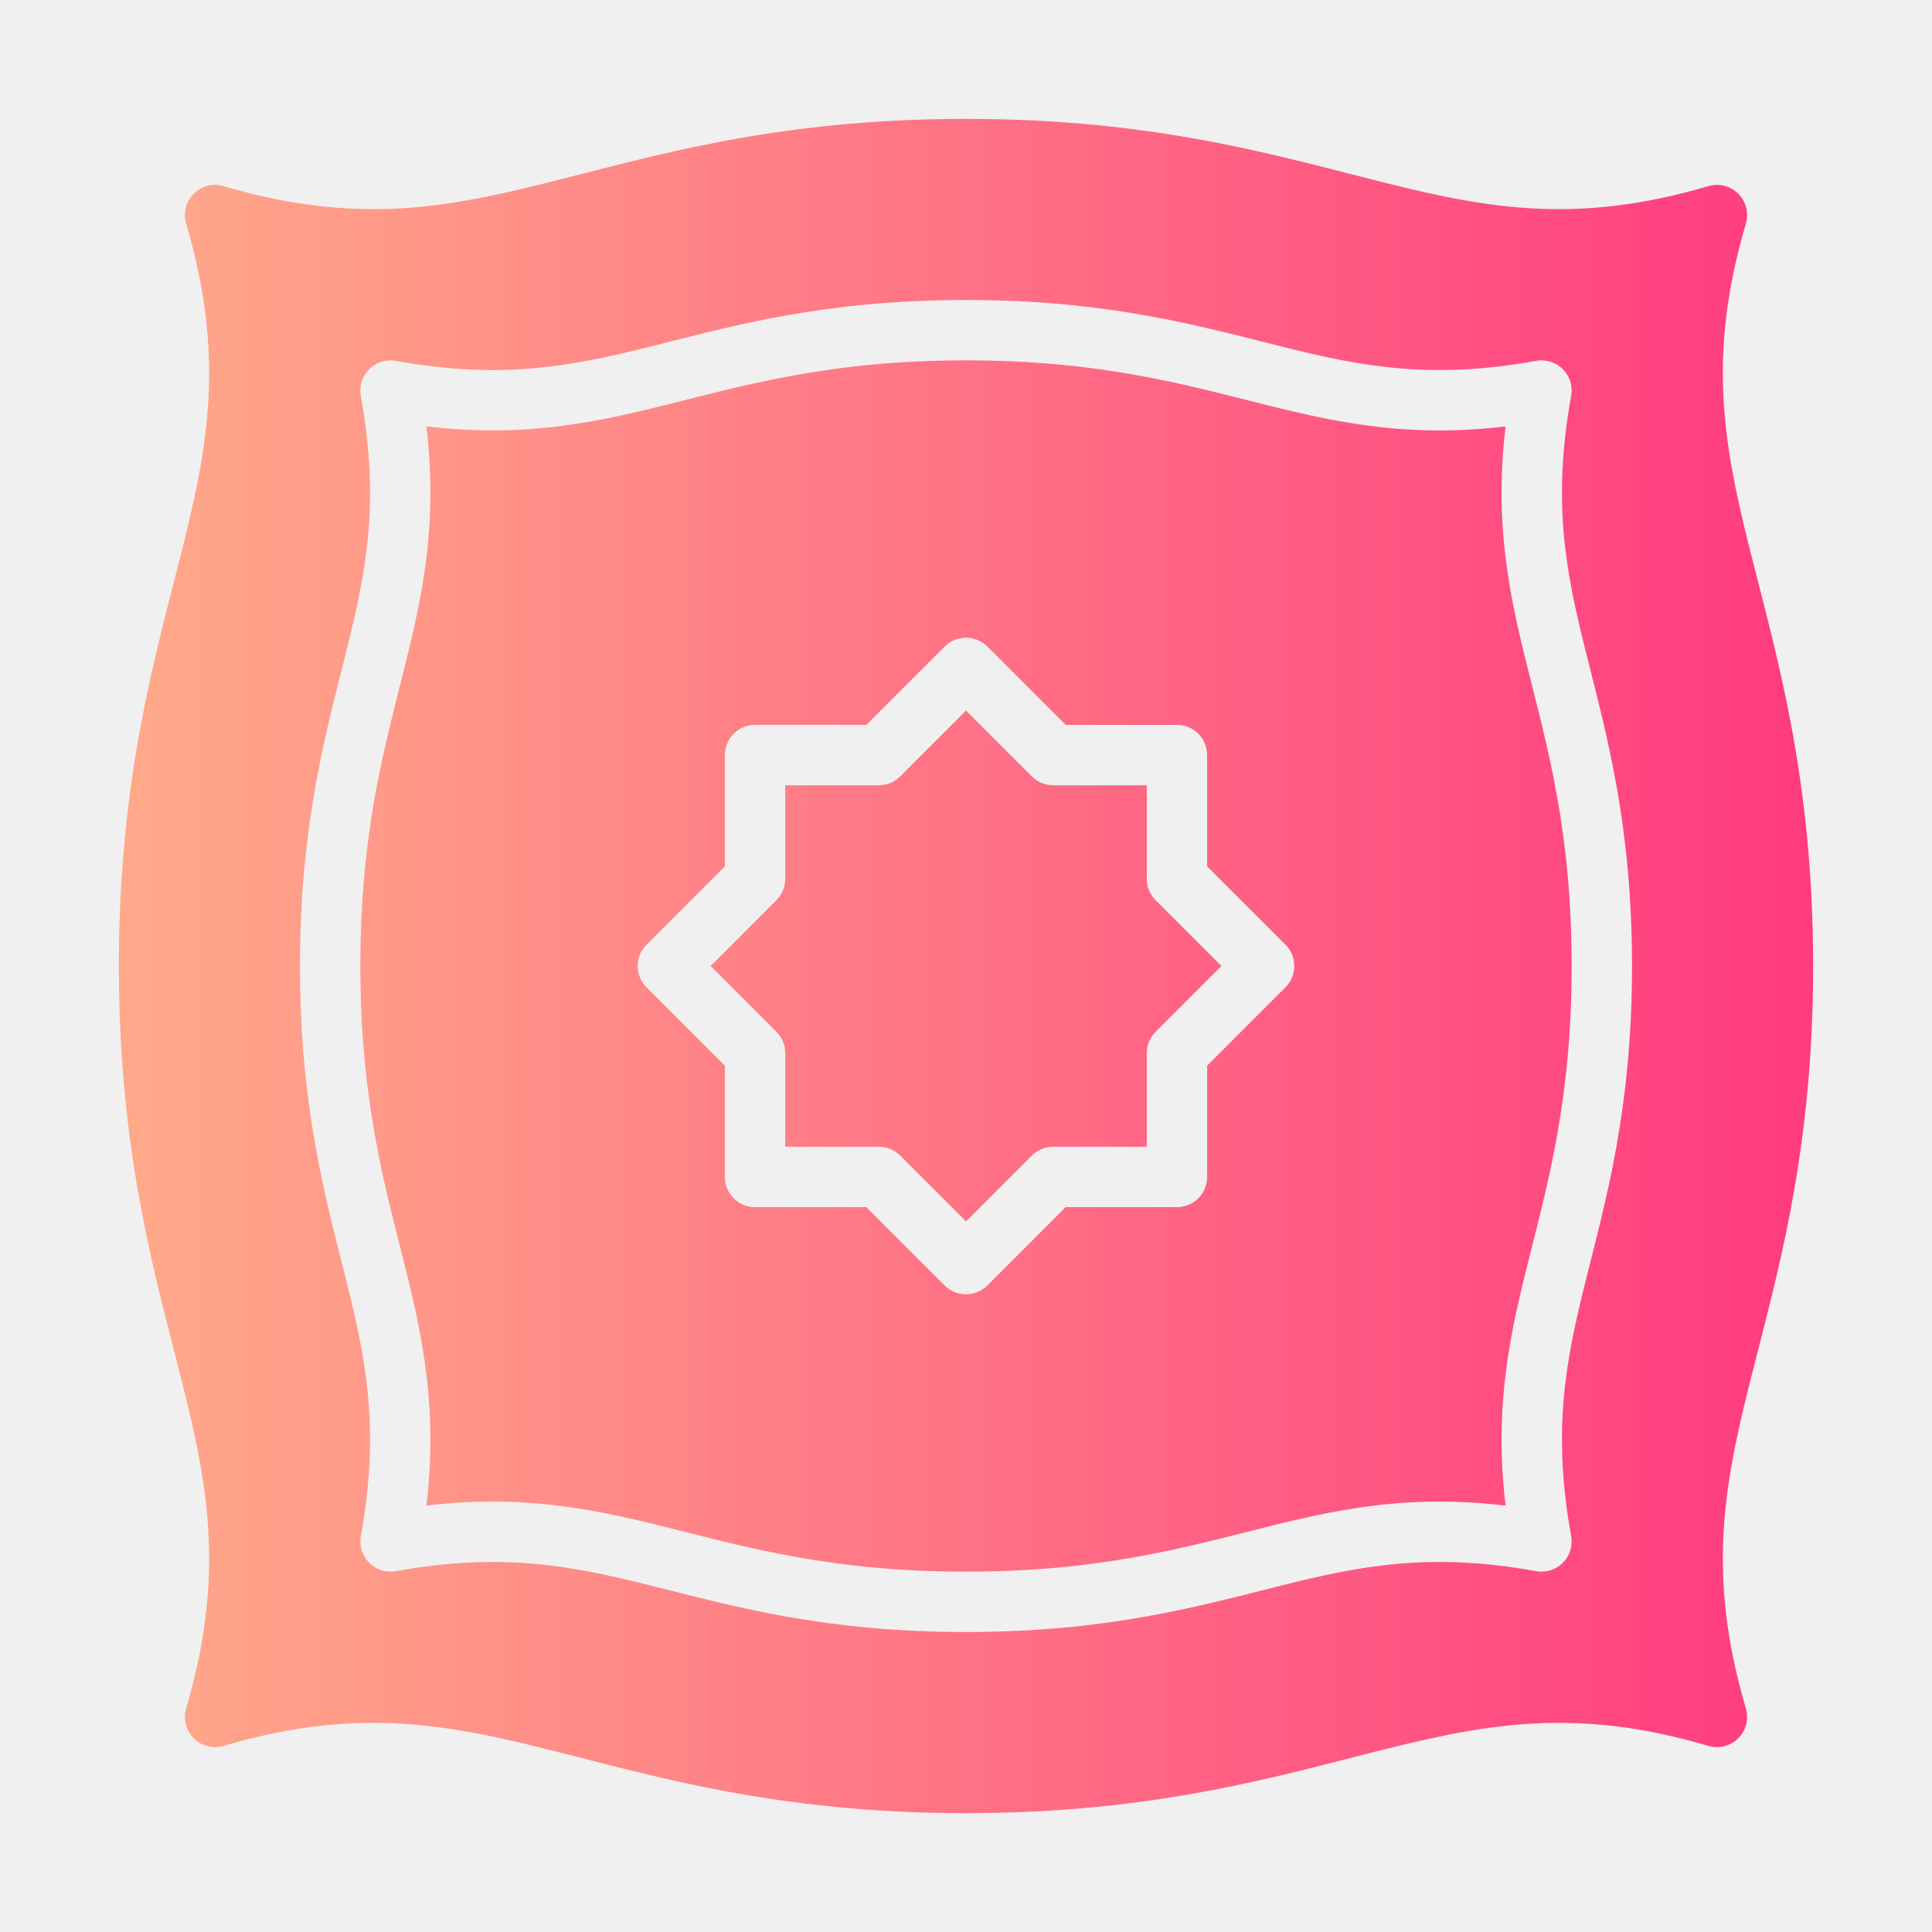
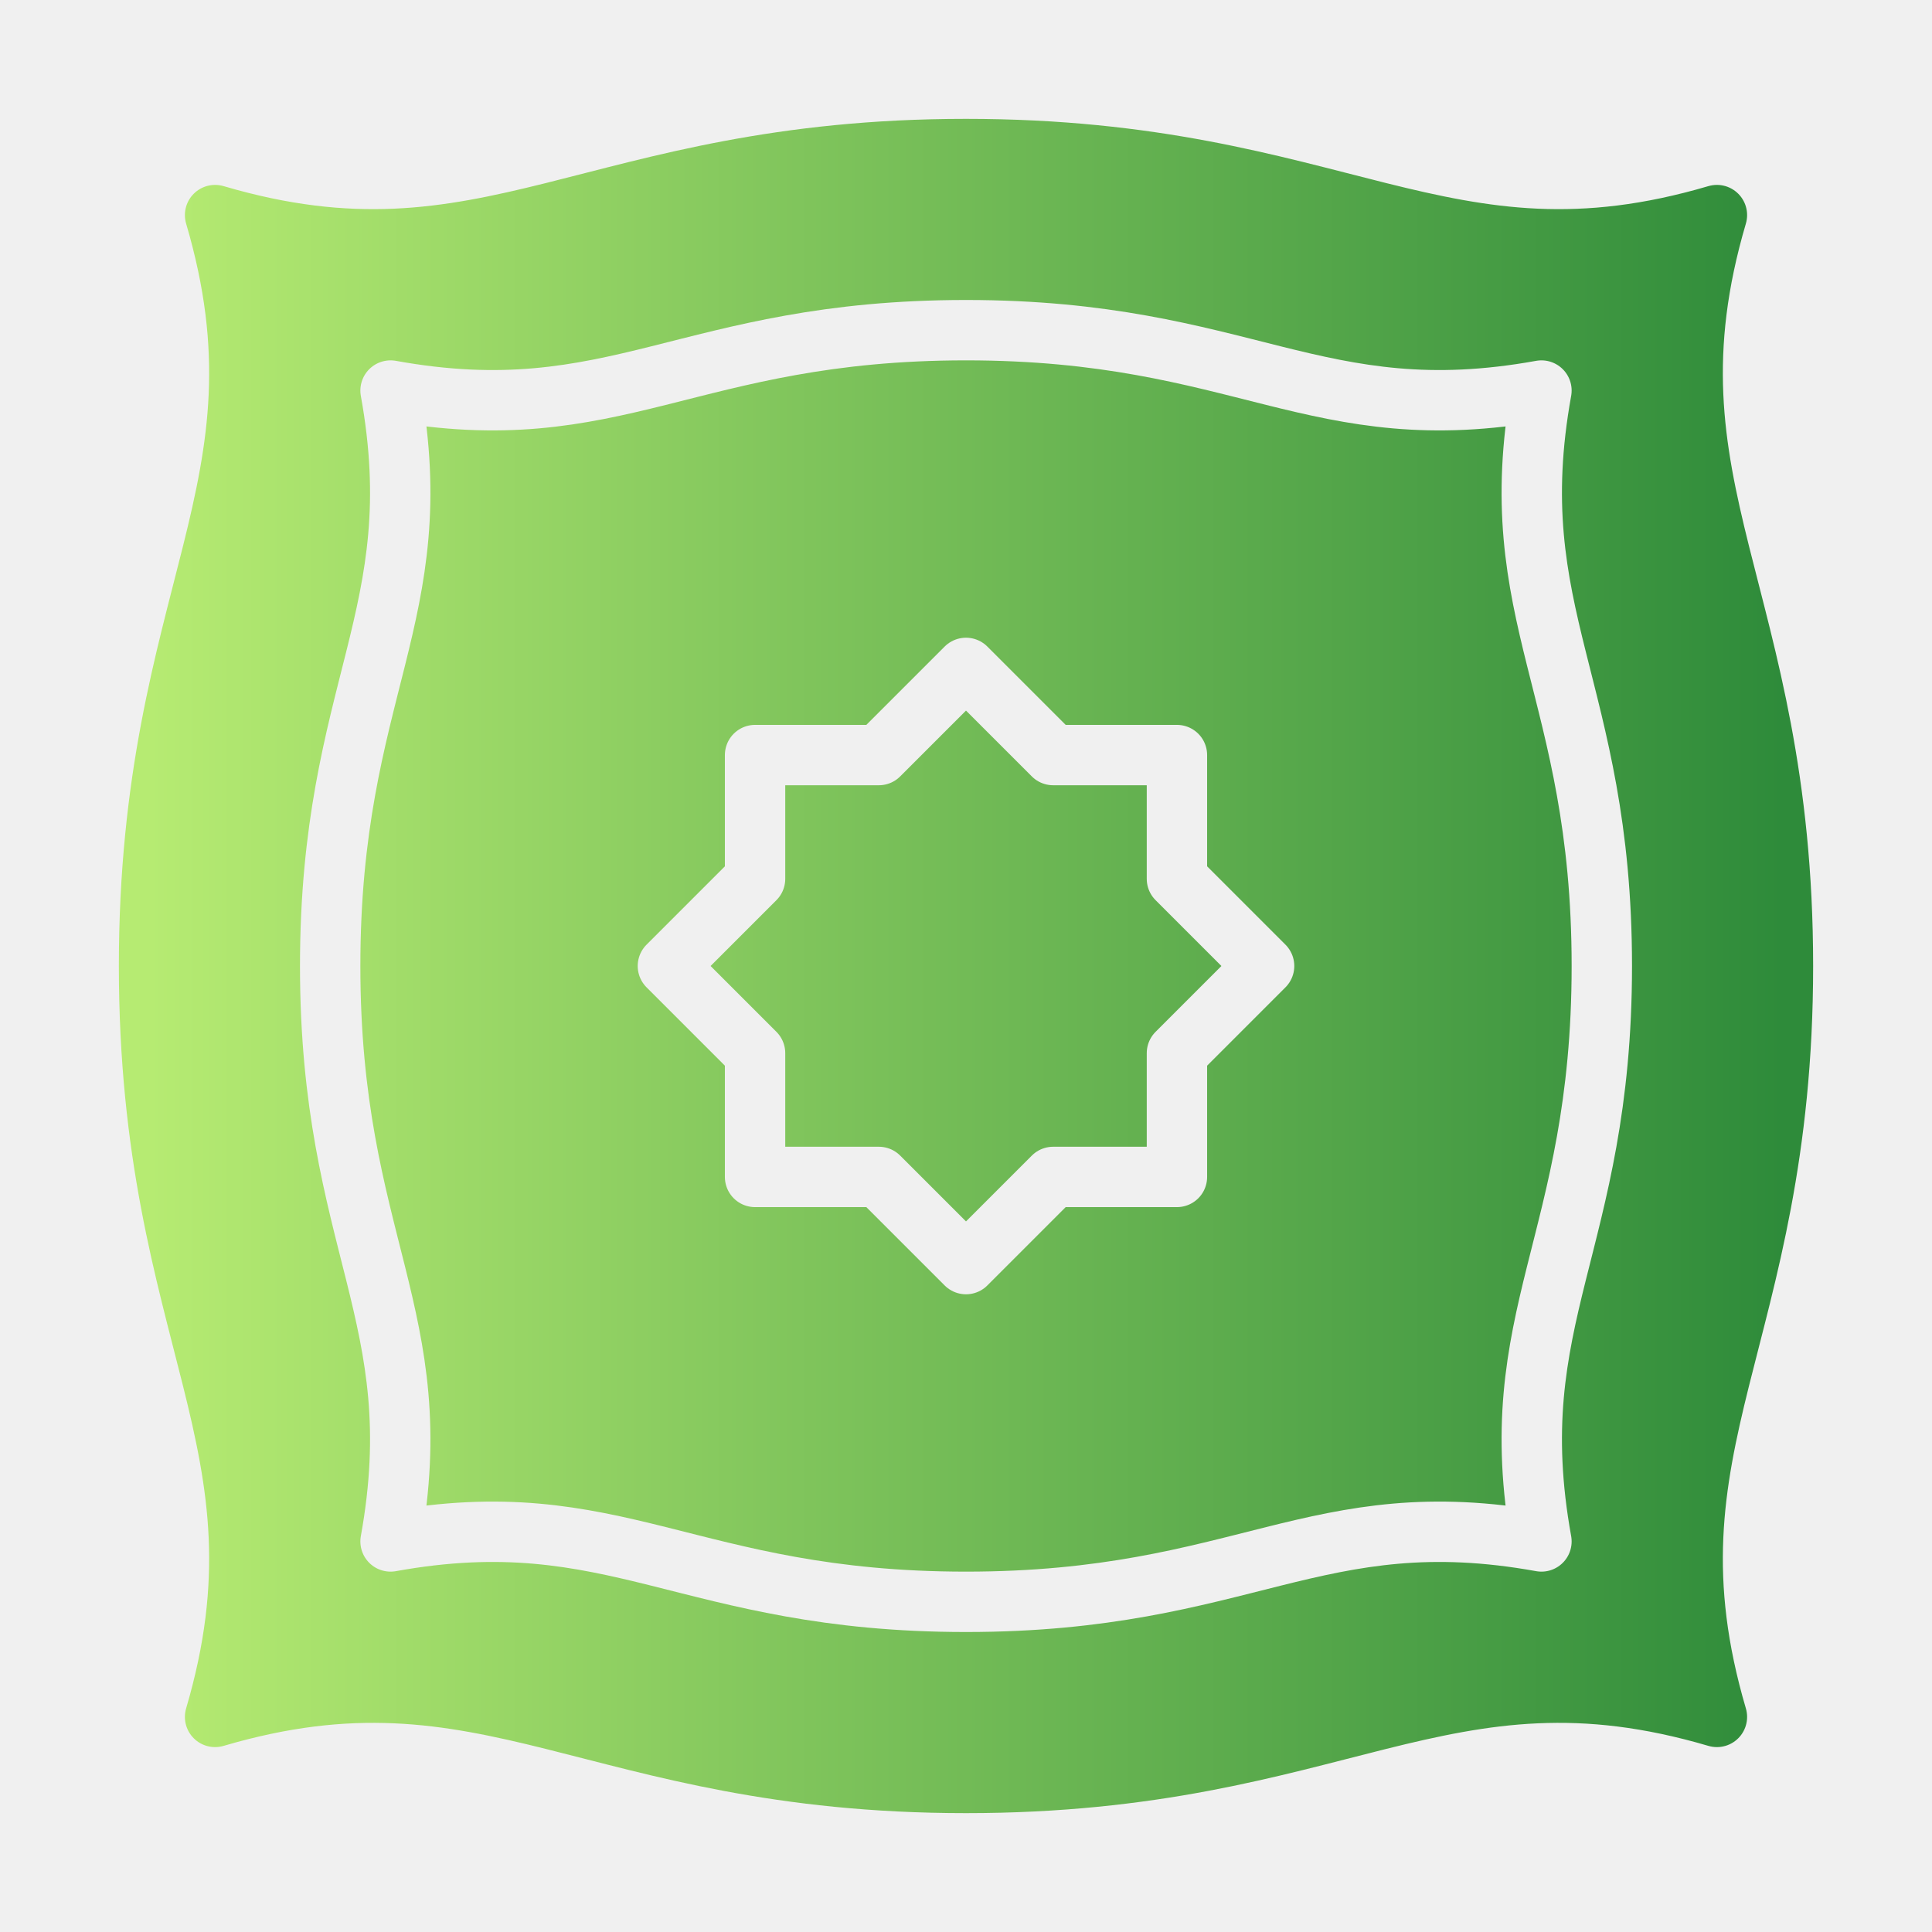
<svg xmlns="http://www.w3.org/2000/svg" viewBox="0 0 512 512">
  <defs>
    <linearGradient id="cg" x1="0" x2="1" y1="0" y2="0">
-       <stop offset="0" stop-color="#FFA88A" />
-       <stop offset="1" stop-color="#FF3C80" />
+       <stop offset="0" stop-color="#B6EB72" />
+       <stop offset="1" stop-color="#2E8B3A" />
    </linearGradient>
  </defs>
  <defs>
    <mask id="cmg" maskUnits="userSpaceOnUse" x="0" y="0" width="512" height="512">
      <rect width="512" height="512" fill="#fff" />
      <g fill="none" stroke="#000" stroke-width="16" stroke-linejoin="round">
        <path d="M103.5 103.5C163.2 114.3 182.3 87.5 256 87.5C329.7 87.5 348.8 114.3 408.5 103.5C397.7 163.2 424.5 182.3 424.5 256C424.5 329.7 397.7 348.8 408.5 408.5C348.8 397.7 329.7 424.5 256 424.5C182.3 424.5 163.2 397.7 103.5 408.5C114.3 348.8 87.5 329.7 87.5 256C87.5 182.3 114.3 163.2 103.5 103.5Z" />
        <path d="M256 177L279.1 200.1L311.9 200.1L311.9 232.9L335 256L311.9 279.1L311.9 311.9L279.1 311.9L256 335L232.9 311.9L200.1 311.9L200.1 279.1L177 256L200.1 232.9L200.1 200.1L232.9 200.1Z" />
      </g>
    </mask>
  </defs>
  <path d="M57 57C129.7 78.4 156.9 39.5 256 39.5C355.1 39.5 382.3 78.4 455 57C433.6 129.7 472.5 156.9 472.5 256C472.5 355.1 433.6 382.3 455 455C382.3 433.6 355.1 472.5 256 472.5C156.9 472.5 129.7 433.6 57 455C78.4 382.3 39.5 355.1 39.5 256C39.5 156.9 78.4 129.7 57 57Z" fill="url(#cg)" stroke="url(#cg)" stroke-width="16" stroke-linejoin="round" mask="url(#cmg)" />
</svg>
